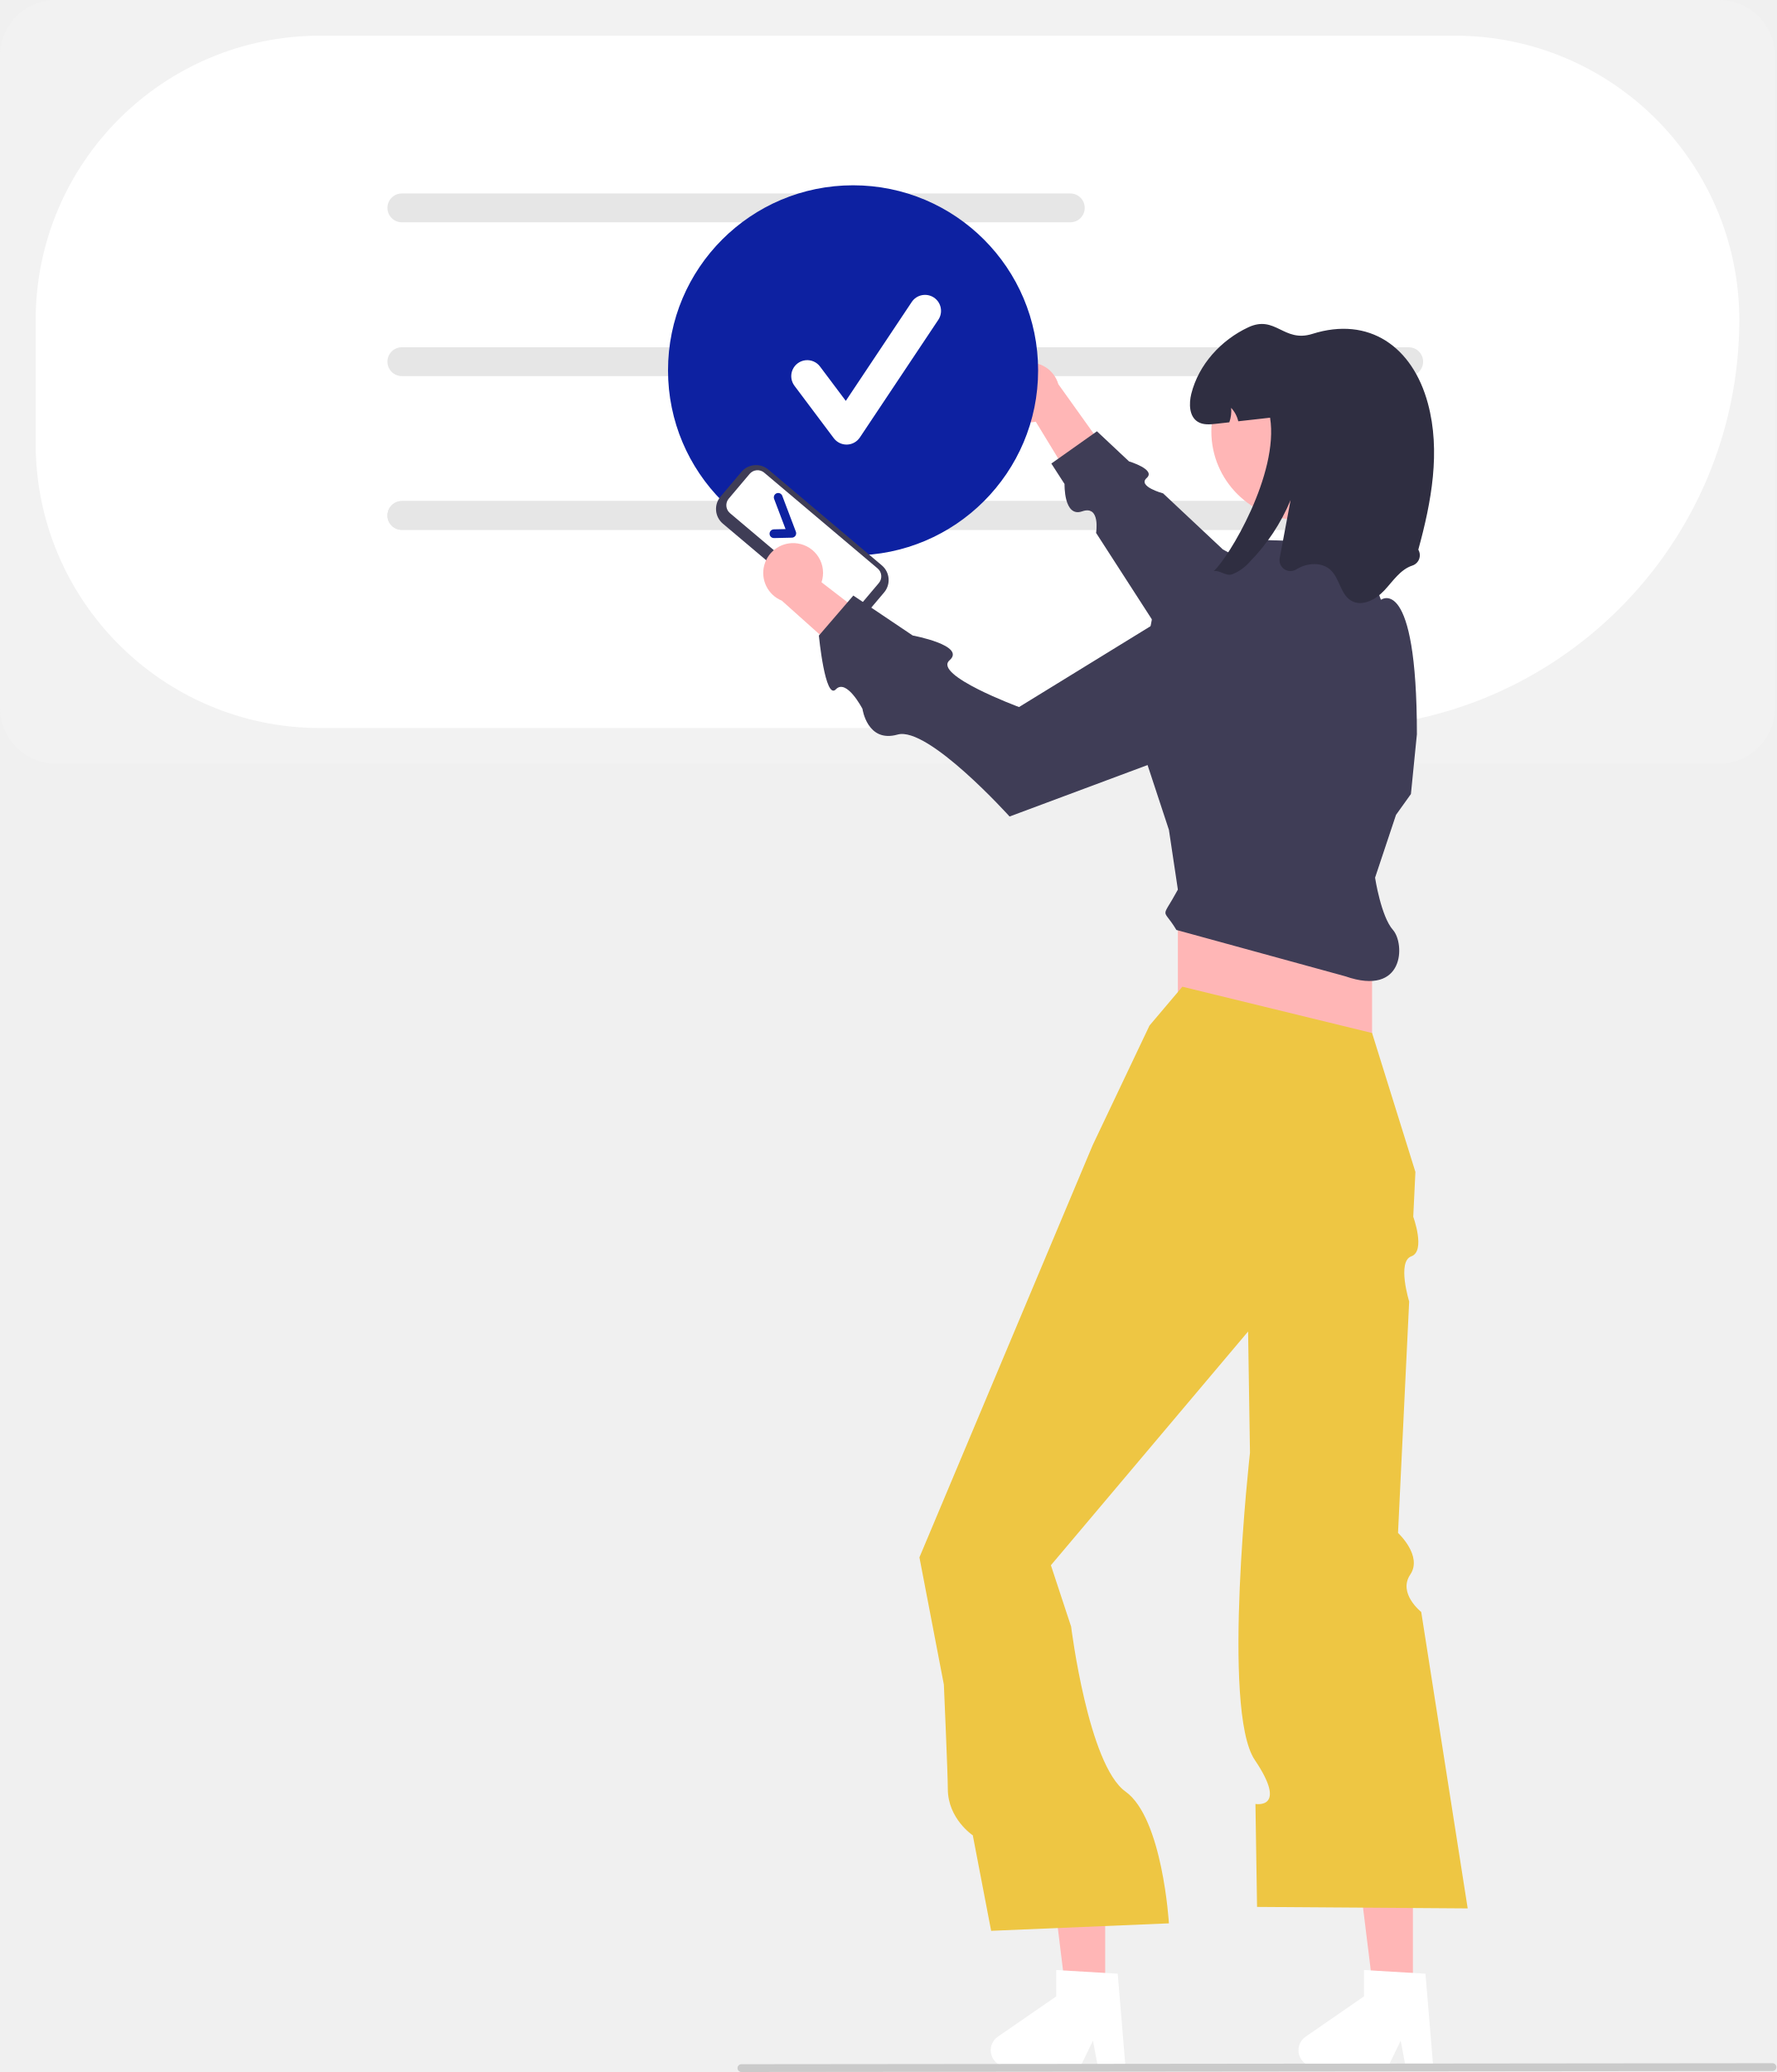
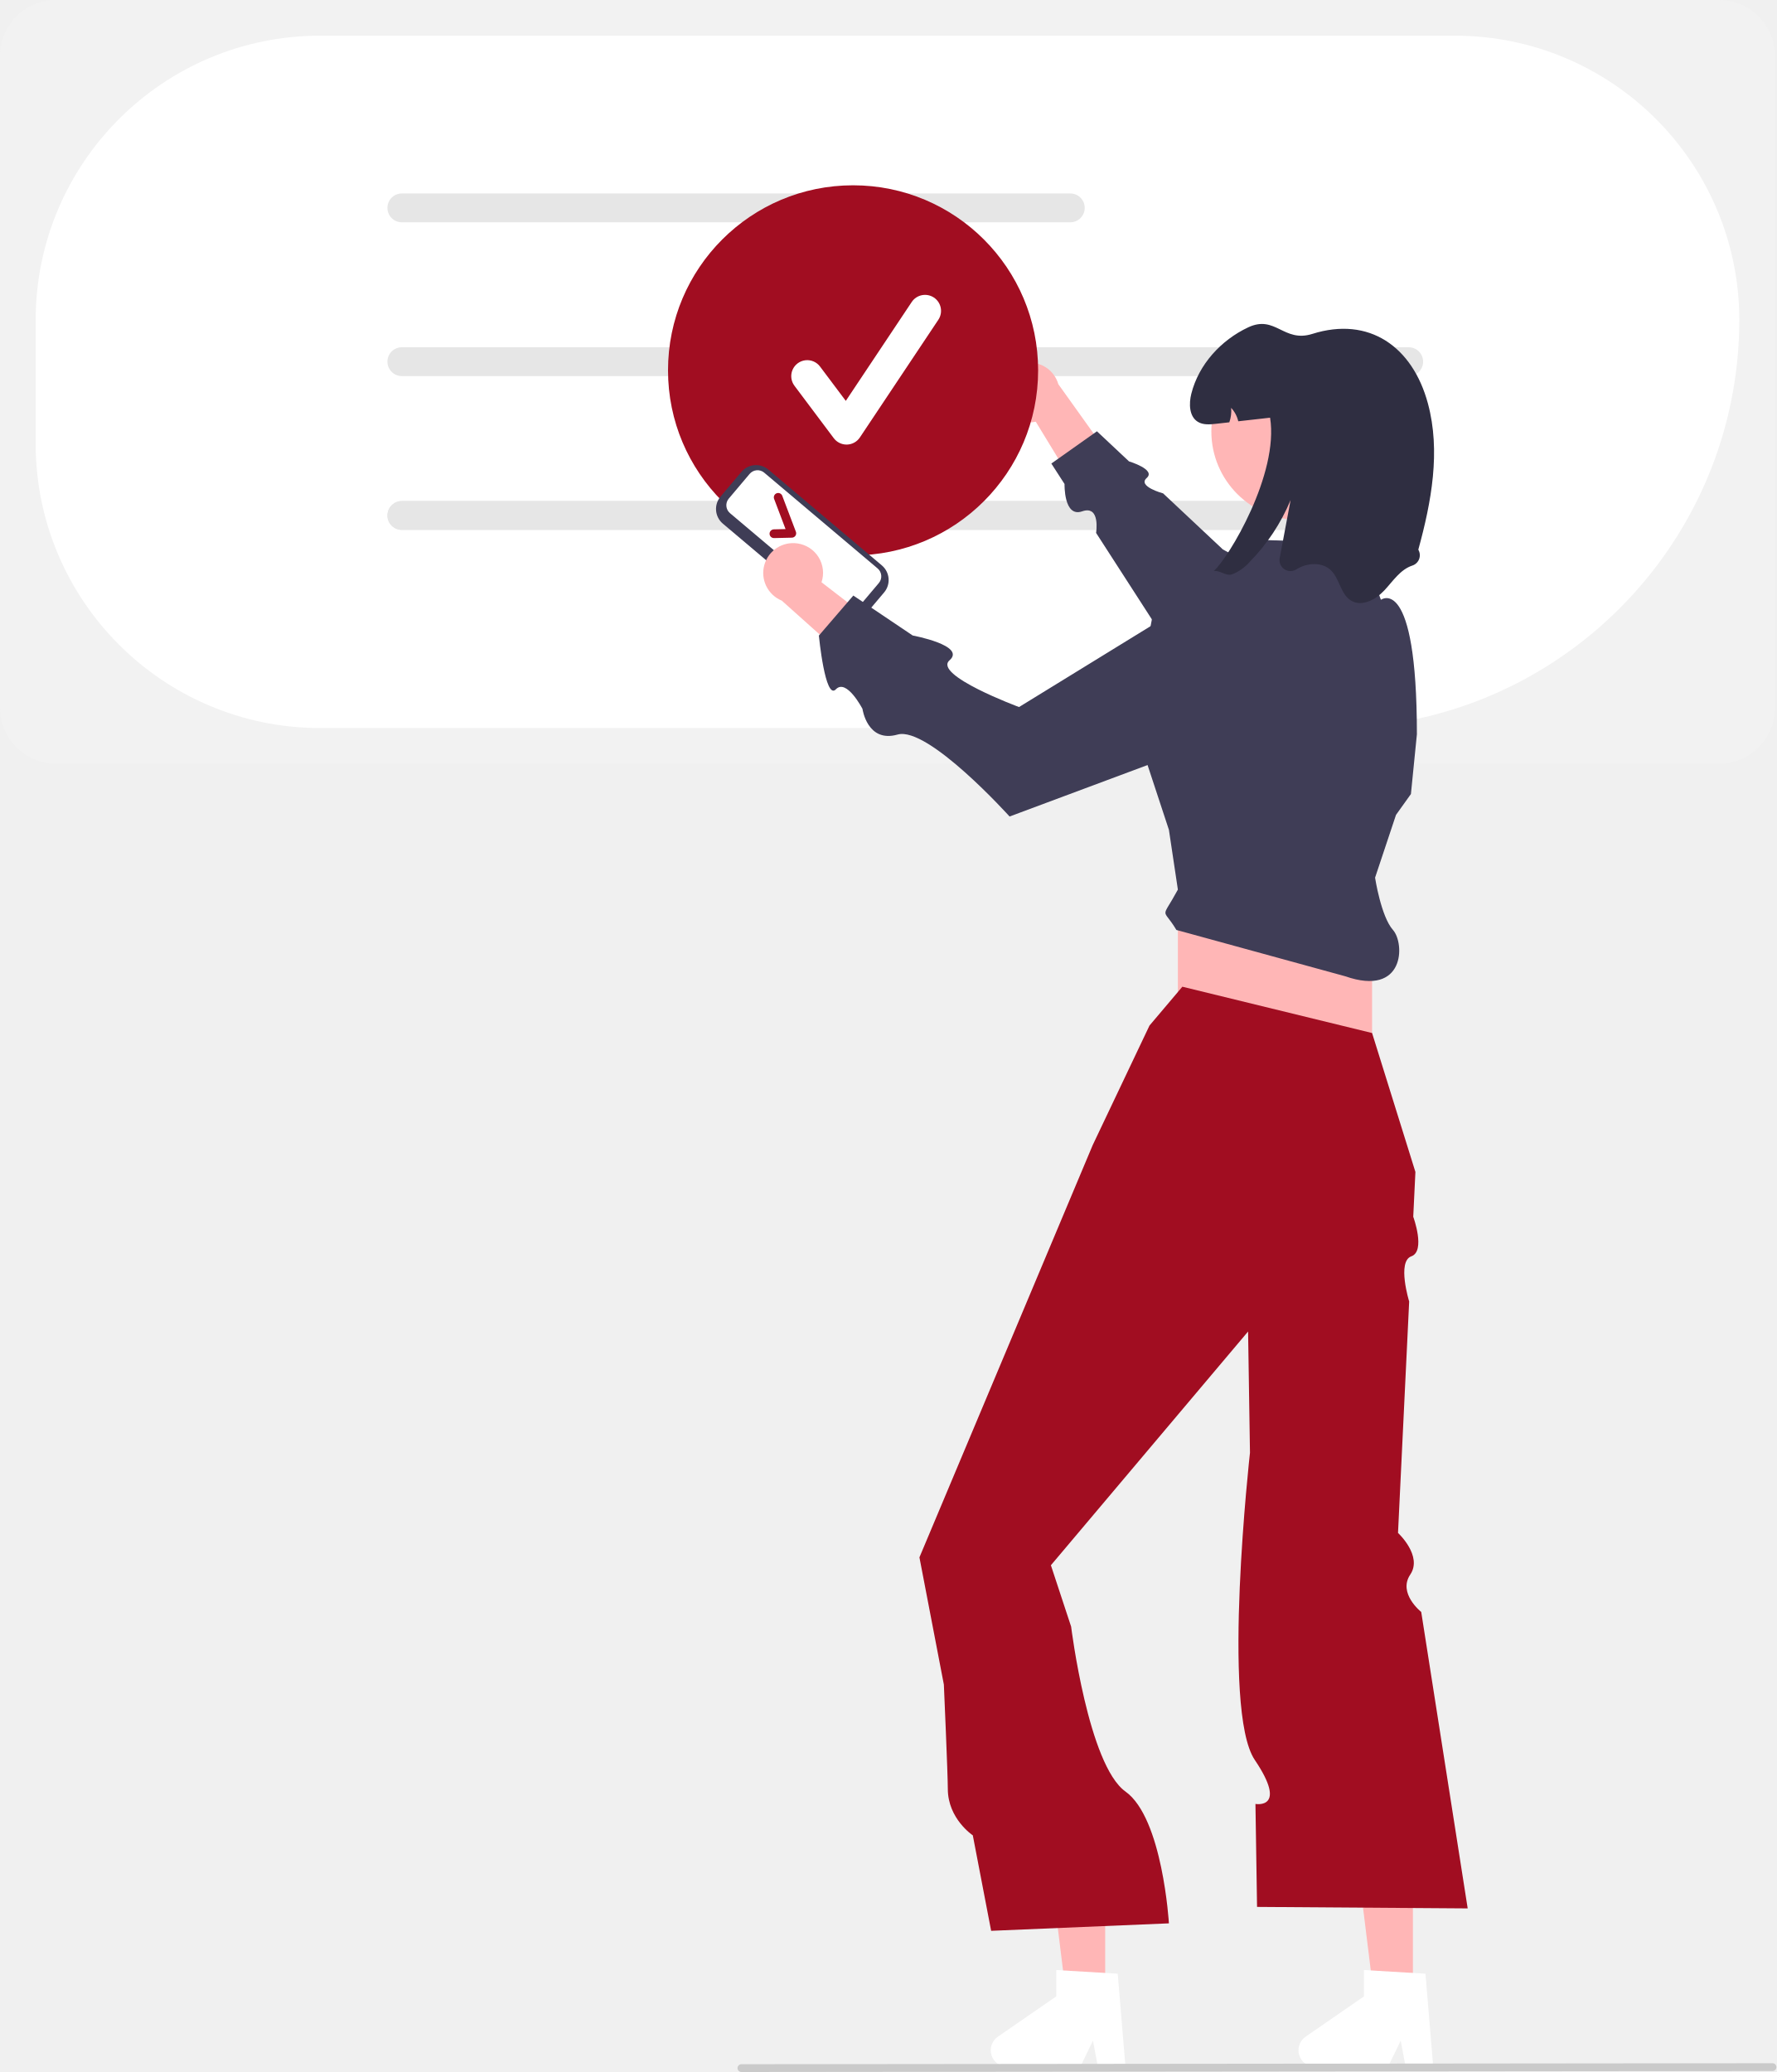
<svg xmlns="http://www.w3.org/2000/svg" data-name="Layer 1" width="543.219" height="633.601" viewBox="0 0 543.219 633.601">
  <path d="M854.052,366.728H345.482a17.112,17.112,0,0,1-17.092-17.092V150.291a17.112,17.112,0,0,1,17.092-17.092H854.052a17.112,17.112,0,0,1,17.092,17.092V349.636A17.112,17.112,0,0,1,854.052,366.728Z" transform="translate(-328.3903 -133.1994)" fill="#f2f2f2" />
  <path d="M735.442,355.827H426.21a87.014,87.014,0,0,1-86.916-86.916V231.026a87.015,87.015,0,0,1,86.916-86.917h347.118a87.015,87.015,0,0,1,86.916,86.917A124.943,124.943,0,0,1,735.442,355.827Z" transform="translate(-328.3903 -133.1994)" fill="#fff" />
  <path d="M655.673,201.175H451.267a4.408,4.408,0,1,1,0-8.816H655.673a4.408,4.408,0,0,1,0,8.816Z" transform="translate(-328.3903 -133.1994)" fill="#e6e6e6" />
  <path d="M759.147,248.206H451.267a4.408,4.408,0,1,1,0-8.816H759.147a4.408,4.408,0,0,1,0,8.816Z" transform="translate(-328.3903 -133.1994)" fill="#e6e6e6" />
  <path d="M759.147,295.237H451.267a4.408,4.408,0,1,1,0-8.816H759.147a4.408,4.408,0,0,1,0,8.816Z" transform="translate(-328.3903 -133.1994)" fill="#e6e6e6" />
  <path d="M759.147,295.237H451.267a4.408,4.408,0,1,1,0-8.816H759.147a4.408,4.408,0,0,1,0,8.816Z" transform="translate(-328.3903 -133.1994)" fill="#e6e6e6" />
  <path d="M634.103,253.604a9.088,9.088,0,0,0,11.007,8.547l16.811,27.578,7.155-15.182L652.015,250.686a9.138,9.138,0,0,0-17.912,2.918Z" transform="translate(-328.3903 -133.1994)" fill="#ffb6b6" />
  <path d="M760.255,332.64,702.323,301.216,684.05,284.072s-7.944-2.127-5.02-4.71-5.408-5.074-5.408-5.074l-9.809-9.203L649.873,274.948l4.034,6.253s-.278,10.352,5.393,8.361,4.254,6.594,4.254,6.594l33.85,52.471Z" transform="translate(-328.3903 -133.1994)" fill="#3f3d56" />
-   <circle cx="260.855" cy="113.249" r="56.586" fill="#0d21a1" />
+   <circle cx="260.855" cy="113.249" r="56.586" fill="#A10D21" />
  <polygon points="432.044 611.601 420.278 611.601 414.679 566.219 432.044 566.219 432.044 611.601" fill="#ffb6b6" />
  <path d="M766.644,765.186h-8.438l-1.506-7.966-3.857,7.966H730.465a5.031,5.031,0,0,1-2.859-9.17l17.871-12.342V735.62l18.797,1.122Z" transform="translate(-328.3903 -133.1994)" fill="#fff" />
  <polygon points="337.942 611.601 326.176 611.601 320.577 566.219 337.942 566.219 337.942 611.601" fill="#ffb6b6" />
  <path d="M672.542,765.186h-8.438l-1.506-7.966L658.741,765.186H636.363a5.031,5.031,0,0,1-2.859-9.17l17.871-12.342V735.62l18.797,1.122Z" transform="translate(-328.3903 -133.1994)" fill="#fff" />
  <rect x="360.175" y="268.381" width="59.385" height="67.607" fill="#ffb6b6" />
-   <path d="M689.936,434.927l-10.05,11.877L662.527,483.349,618.788,587.418l-9.25,22.009,7.47,38.907s1.209,27.411,1.209,31.898c0,9.136,7.641,14.198,7.641,14.198l5.606,29.198,54.36-2.284s-1.897-32.185-13.282-40.303-16.619-50.429-16.619-50.429l-6.186-18.772,60.298-71.478.389,24.985.188,12.093s-8.83,78.656,1.463,93.921.21,13.469.21,13.469l.49,31.488,64.41.457L762.976,626.121s-7.215-5.697-3.355-11.424-3.742-12.741-3.742-12.741l3.41-70.772s-3.775-12.224.665-13.813.583-12.101.583-12.101l.66-13.698-13.247-42.483Z" transform="translate(-328.3903 -133.1994)" fill="#eec643" />
+   <path d="M689.936,434.927l-10.05,11.877L662.527,483.349,618.788,587.418l-9.25,22.009,7.47,38.907s1.209,27.411,1.209,31.898c0,9.136,7.641,14.198,7.641,14.198l5.606,29.198,54.36-2.284s-1.897-32.185-13.282-40.303-16.619-50.429-16.619-50.429l-6.186-18.772,60.298-71.478.389,24.985.188,12.093s-8.83,78.656,1.463,93.921.21,13.469.21,13.469l.49,31.488,64.41.457L762.976,626.121s-7.215-5.697-3.355-11.424-3.742-12.741-3.742-12.741l3.41-70.772s-3.775-12.224.665-13.813.583-12.101.583-12.101l.66-13.698-13.247-42.483Z" transform="translate(-328.3903 -133.1994)" fill="#A10D21" />
  <path d="M748.864,401.581l6.395-19.186,4.568-6.395,1.827-18.272c0-49.335-11.004-41.12-11.004-41.12l-6.354-17.351-29.236-.914L696.331,316.158l-15.531,5.482-6.082,31.602,11.107,33.721,2.741,18.272c-5.228,9.652-4.786,5.087-.457,12.334l51.619,14.161c18.272,6.395,18.272-10.05,14.608-14.161C750.672,413.458,748.864,401.581,748.864,401.581Z" transform="translate(-328.3903 -133.1994)" fill="#3f3d56" />
  <circle cx="397.511" cy="131.907" r="27.102" fill="#ffb6b6" />
  <path d="M699.506,307.834" transform="translate(-328.3903 -133.1994)" fill="#2f2e41" />
  <path d="M762.084,301.284a3.329,3.329,0,0,1-1.855,4.87c-3.636,1.206-5.875,4.723-8.487,7.537-2.604,2.805-6.797,5.135-10.123,3.225-3.316-1.9-3.545-6.752-6.322-9.383-2.704-2.558-7.199-2.248-10.379-.302l-.095.058a3.351,3.351,0,0,1-5.127-3.41q1.671-8.887,3.34-17.772a59.761,59.761,0,0,1-12.507,18.912,13.757,13.757,0,0,1-5.427,3.819c-1.9.603-3.746-1.361-5.591-1.005,4.586-4.011,20.008-29.72,17.249-46.905q-4.865.548-9.73,1.096A8.943,8.943,0,0,0,704.855,257.924a10.51,10.51,0,0,1-.557,4.413c-1.352.155-2.713.302-4.066.457-1.882.21-3.929.393-5.546-.594-2.695-1.644-2.777-5.536-2.01-8.606,2.248-8.926,9.063-16.39,17.404-20.3,8.341-3.901,10.808,4.787,19.597,2.01,17.359-5.482,30.661,3.892,35.348,21.287C768.963,271.181,766.104,286.666,762.084,301.284Z" transform="translate(-328.3903 -133.1994)" fill="#2f2e41" />
  <path d="M837.116,765.776H803.929l-.143-.259c-.424-.77-.834-1.585-1.217-2.423-3.418-7.318-4.863-15.688-6.138-23.073l-.96-5.566a3.437,3.437,0,0,1,5.41-3.362q7.565,5.505,15.136,10.999c1.911,1.391,4.094,3,6.184,4.739.202-.979.413-1.962.624-2.931a3.439,3.439,0,0,1,6.281-1.086l3.883,6.238c2.832,4.556,5.332,9.045,4.822,13.887a.756.756,0,0,1-.013.176,10.947,10.947,0,0,1-.563,2.331Z" transform="translate(-328.3903 -133.1994)" fill="#f0f0f0" />
  <path d="M870.425,766.493l-315.358.307a1.191,1.191,0,0,1,0-2.381l315.358-.307a1.191,1.191,0,0,1,0,2.381Z" transform="translate(-328.3903 -133.1994)" fill="#cacaca" />
  <path d="M584.101,322.609l-34.688-29.294a5.865,5.865,0,0,1-.696-8.257l6.384-7.56a5.865,5.865,0,0,1,8.257-.696l34.688,29.294a5.865,5.865,0,0,1,.696,8.257l-6.384,7.56A5.865,5.865,0,0,1,584.101,322.609Z" transform="translate(-328.3903 -133.1994)" fill="#3f3d56" />
  <path d="M551.234,285.668a3.161,3.161,0,0,0,.375,4.449l34.688,29.294a3.161,3.161,0,0,0,4.449-.375l6.384-7.56a3.161,3.161,0,0,0-.375-4.449l-34.688-29.294a3.161,3.161,0,0,0-4.449.375Z" transform="translate(-328.3903 -133.1994)" fill="#fff" />
-   <path d="M571.598,297.056a1.333,1.333,0,0,1-1.054.558l-5.45.125a1.334,1.334,0,1,1-.061-2.667l3.566-.082-3.511-9.265a1.334,1.334,0,0,1,2.494-.945l4.18,11.028a1.334,1.334,0,0,1-.141,1.218Z" transform="translate(-328.3903 -133.1994)" fill="#0d21a1" />
+   <path d="M571.598,297.056a1.333,1.333,0,0,1-1.054.558l-5.45.125a1.334,1.334,0,1,1-.061-2.667l3.566-.082-3.511-9.265a1.334,1.334,0,0,1,2.494-.945l4.18,11.028a1.334,1.334,0,0,1-.141,1.218Z" transform="translate(-328.3903 -133.1994)" fill="#A10D21" />
  <path d="M572.297,299.384a9.088,9.088,0,0,1,7.3,11.871l25.586,19.709-15.87,5.461-21.864-19.554a9.138,9.138,0,0,1,4.848-17.489Z" transform="translate(-328.3903 -133.1994)" fill="#ffb6b6" />
  <path d="M705.505,309.129l-65.509,40.278s-26.413-9.773-21.251-14.297-11.271-7.583-11.271-7.583l-18.153-12.213-10.534,12.242s1.919,19.885,5.185,16.442,8.147,5.963,8.147,5.963,1.443,10.502,10.739,7.859S637.101,382.882,637.101,382.882l80.622-30.069Z" transform="translate(-328.3903 -133.1994)" fill="#3f3d56" />
  <path d="M587.255,269.147a4.891,4.891,0,0,1-3.913-1.957l-11.998-15.997a4.892,4.892,0,1,1,7.827-5.87l7.849,10.465,20.16-30.24a4.892,4.892,0,0,1,8.141,5.427l-23.996,35.994a4.894,4.894,0,0,1-3.935,2.177C587.346,269.146,587.301,269.147,587.255,269.147Z" transform="translate(-328.3903 -133.1994)" fill="#fff" />
</svg>
